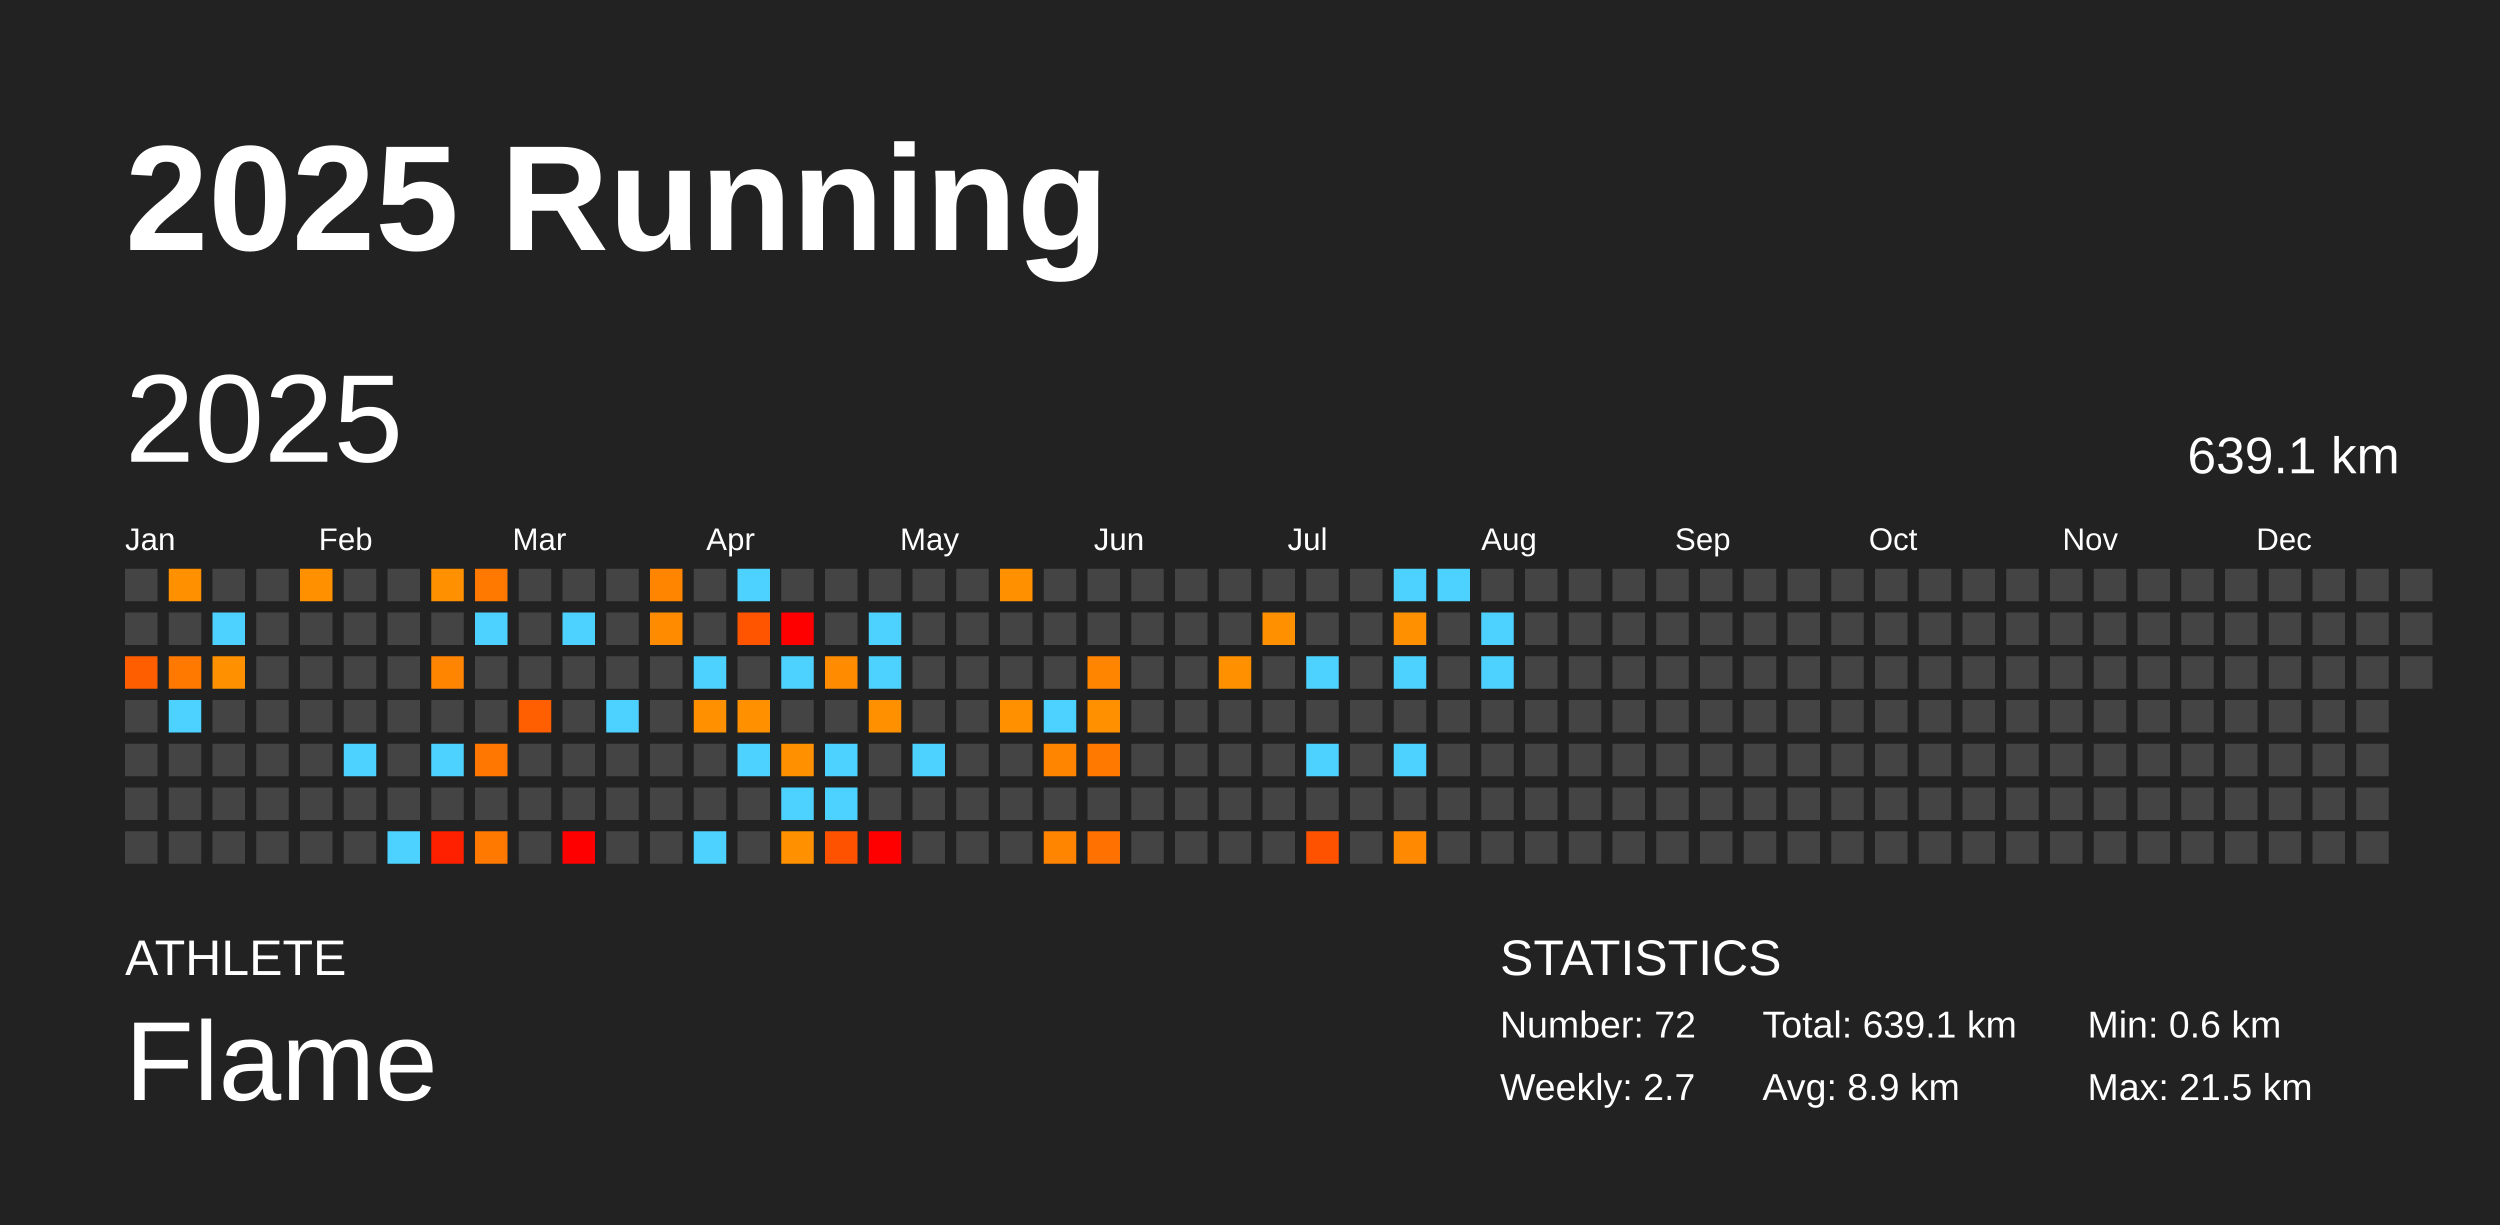
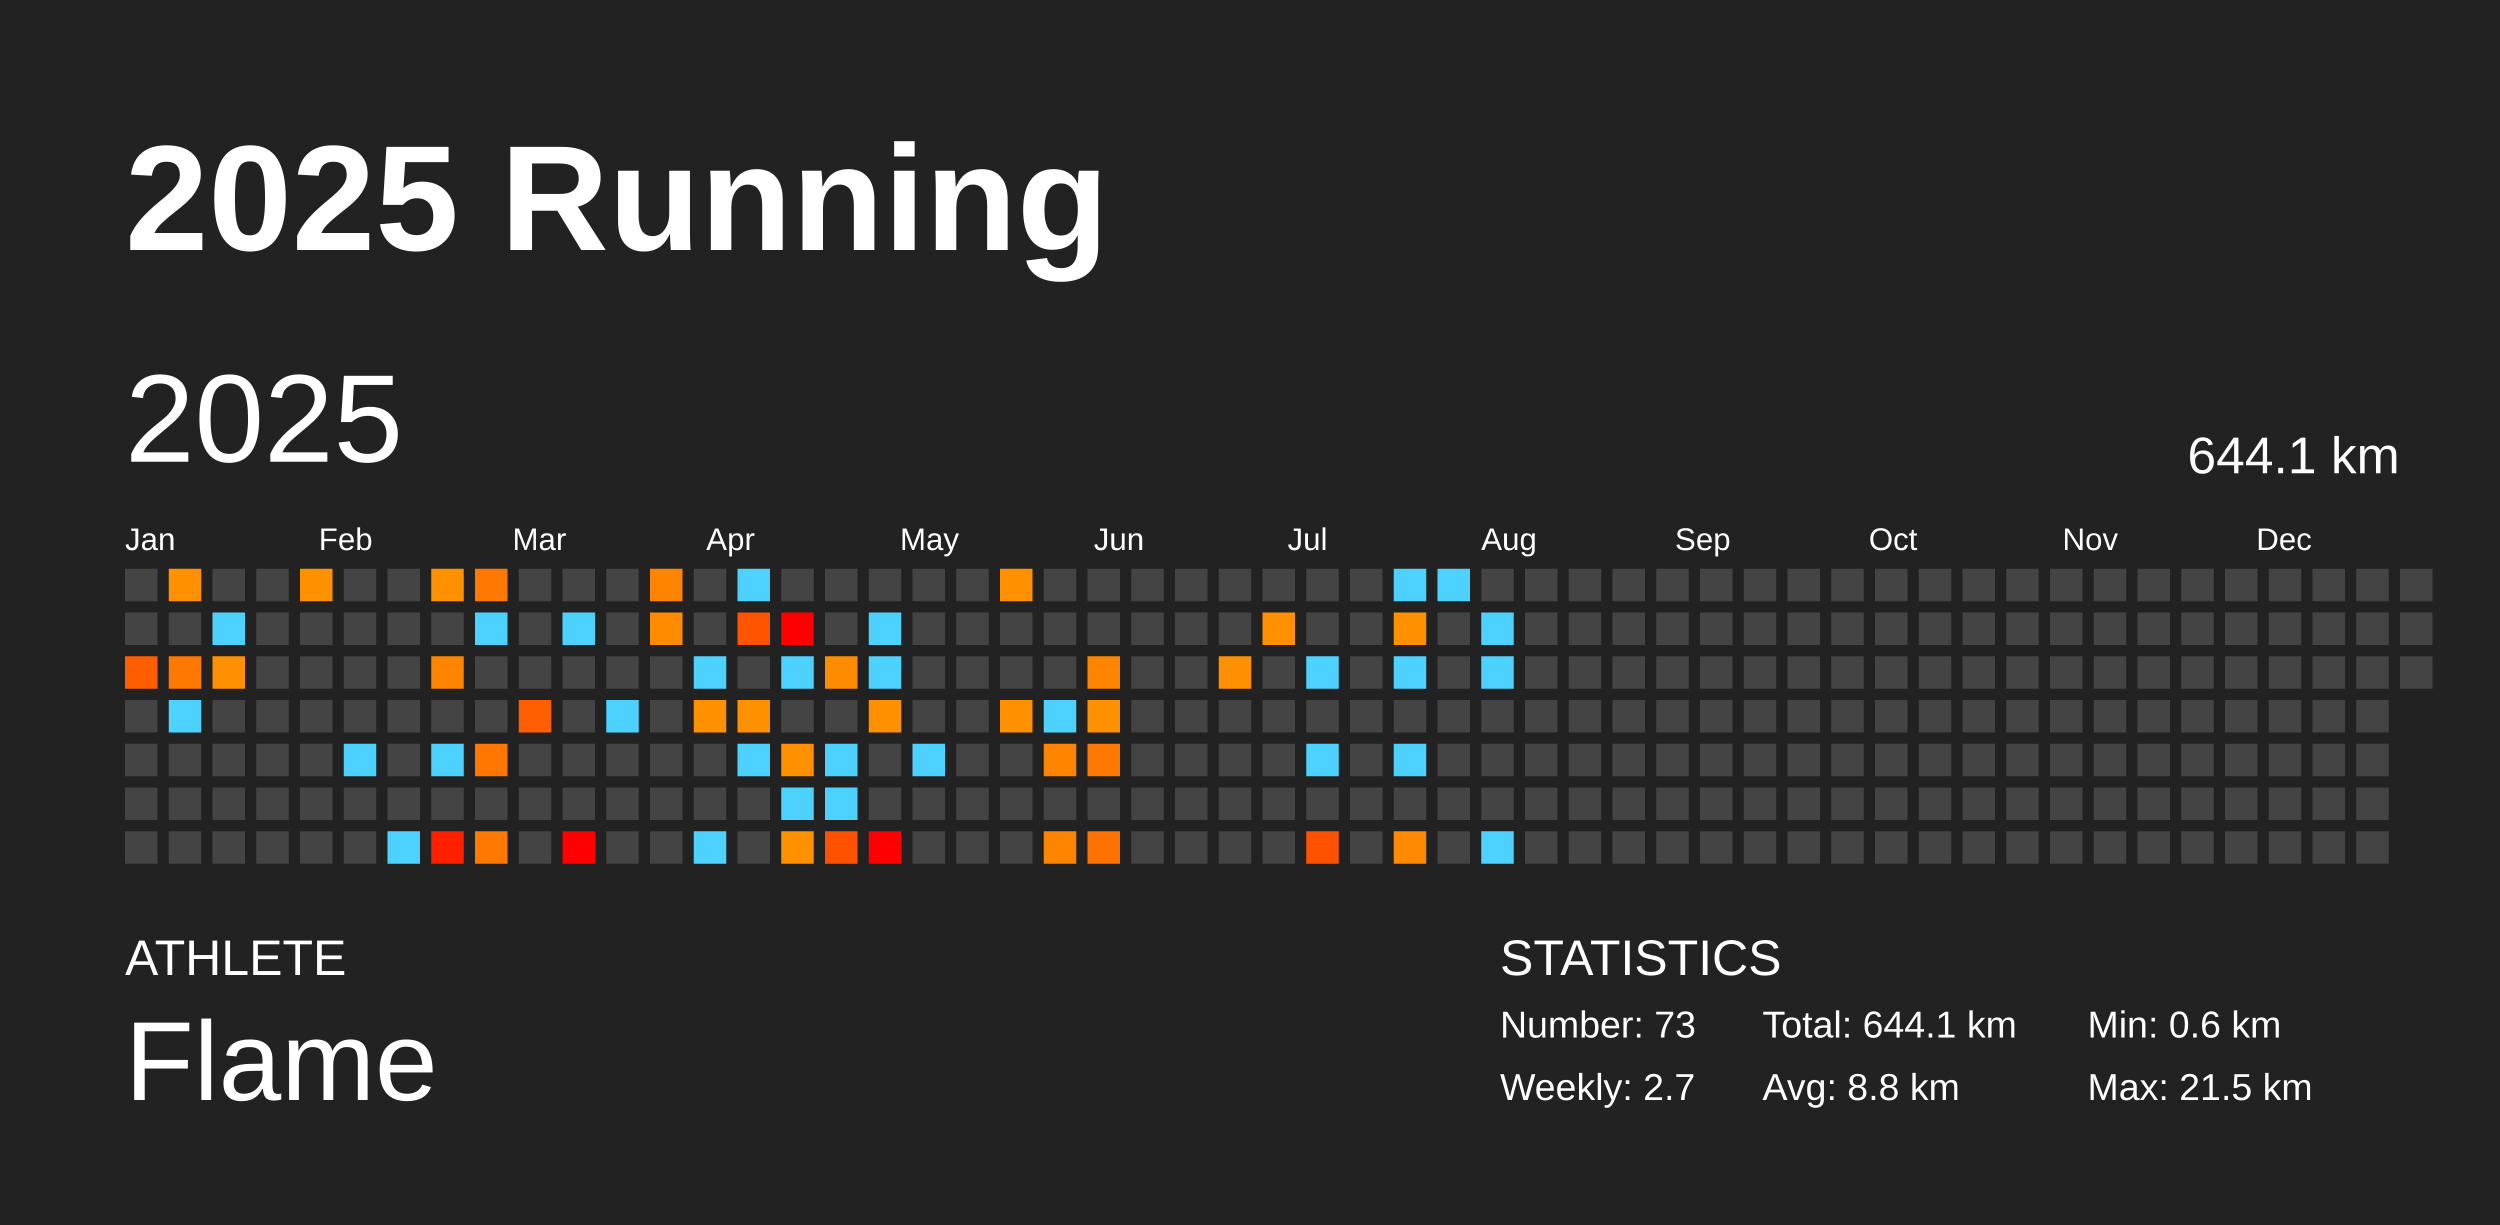
<svg xmlns="http://www.w3.org/2000/svg" baseProfile="full" height="98mm" version="1.1" viewBox="0,0,200,98" width="200mm">
  <defs />
  <rect fill="#222222" height="98" width="200" x="0" y="0" />
  <text fill="#FFFFFF" style="font-size:12px; font-family:Arial; font-weight:bold;" x="10" y="20">2025 Running</text>
  <text fill="#FFFFFF" style="font-size:4px; font-family:Arial" x="10" y="78">ATHLETE</text>
  <text fill="#FFFFFF" style="font-size:9px; font-family:Arial" x="10" y="88">Flame</text>
  <text fill="#FFFFFF" style="font-size:4px; font-family:Arial" x="120" y="78">STATISTICS</text>
-   <text fill="#FFFFFF" style="font-size:3px; font-family:Arial" x="120" y="83">Number: 72</text>
+   <text fill="#FFFFFF" style="font-size:3px; font-family:Arial" x="120" y="83">Number: 73</text>
  <text fill="#FFFFFF" style="font-size:3px; font-family:Arial" x="120" y="88">Weekly: 2.7</text>
-   <text fill="#FFFFFF" style="font-size:3px; font-family:Arial" x="141" y="83">Total: 639.1 km</text>
-   <text fill="#FFFFFF" style="font-size:3px; font-family:Arial" x="141" y="88">Avg: 8.9 km</text>
+   <text fill="#FFFFFF" style="font-size:3px; font-family:Arial" x="141" y="83">Total: 644.1 km</text>
+   <text fill="#FFFFFF" style="font-size:3px; font-family:Arial" x="141" y="88">Avg: 8.8 km</text>
  <text fill="#FFFFFF" style="font-size:3px; font-family:Arial" x="167" y="83">Min: 0.6 km</text>
  <text fill="#FFFFFF" style="font-size:3px; font-family:Arial" x="167" y="88">Max: 21.5 km</text>
  <text dominant-baseline="hanging" fill="#FFFFFF" style="font-size:10.0px; font-family:Arial;" x="10" y="30">2025</text>
-   <text dominant-baseline="hanging" fill="#FFFFFF" style="font-size:4.125px; font-family:Arial;" x="175" y="35">639.1 km</text>
+   <text dominant-baseline="hanging" fill="#FFFFFF" style="font-size:4.125px; font-family:Arial;" x="175" y="35">644.1 km</text>
  <text fill="#FFFFFF" style="font-size:2.5px; font-family:Arial" x="10.0" y="44">Jan</text>
  <text fill="#FFFFFF" style="font-size:2.5px; font-family:Arial" x="25.5" y="44">Feb</text>
  <text fill="#FFFFFF" style="font-size:2.5px; font-family:Arial" x="41.0" y="44">Mar</text>
  <text fill="#FFFFFF" style="font-size:2.5px; font-family:Arial" x="56.5" y="44">Apr</text>
  <text fill="#FFFFFF" style="font-size:2.5px; font-family:Arial" x="72.0" y="44">May</text>
  <text fill="#FFFFFF" style="font-size:2.5px; font-family:Arial" x="87.5" y="44">Jun</text>
  <text fill="#FFFFFF" style="font-size:2.5px; font-family:Arial" x="103.0" y="44">Jul</text>
  <text fill="#FFFFFF" style="font-size:2.5px; font-family:Arial" x="118.5" y="44">Aug</text>
  <text fill="#FFFFFF" style="font-size:2.5px; font-family:Arial" x="134.0" y="44">Sep</text>
  <text fill="#FFFFFF" style="font-size:2.5px; font-family:Arial" x="149.5" y="44">Oct</text>
  <text fill="#FFFFFF" style="font-size:2.5px; font-family:Arial" x="165.0" y="44">Nov</text>
  <text fill="#FFFFFF" style="font-size:2.5px; font-family:Arial" x="180.5" y="44">Dec</text>
  <rect fill="#444444" height="2.6" width="2.6" x="10.0" y="45.5" />
  <rect fill="#444444" height="2.6" width="2.6" x="10.0" y="49.0" />
  <rect fill="#ff5e00" height="2.6" width="2.6" x="10.0" y="52.5" />
  <rect fill="#444444" height="2.6" width="2.6" x="10.0" y="56.0" />
  <rect fill="#444444" height="2.6" width="2.6" x="10.0" y="59.5" />
  <rect fill="#444444" height="2.6" width="2.6" x="10.0" y="63.0" />
  <rect fill="#444444" height="2.6" width="2.6" x="10.0" y="66.5" />
  <rect fill="#ff9100" height="2.6" width="2.6" x="13.5" y="45.5" />
  <rect fill="#444444" height="2.6" width="2.6" x="13.5" y="49.0" />
  <rect fill="#ff7800" height="2.6" width="2.6" x="13.5" y="52.5" />
  <rect fill="#4dd2ff" height="2.6" width="2.6" x="13.5" y="56.0" />
  <rect fill="#444444" height="2.6" width="2.6" x="13.5" y="59.5" />
  <rect fill="#444444" height="2.6" width="2.6" x="13.5" y="63.0" />
  <rect fill="#444444" height="2.6" width="2.6" x="13.5" y="66.5" />
  <rect fill="#444444" height="2.6" width="2.6" x="17.0" y="45.5" />
  <rect fill="#4dd2ff" height="2.6" width="2.6" x="17.0" y="49.0" />
  <rect fill="#ff9100" height="2.6" width="2.6" x="17.0" y="52.5" />
  <rect fill="#444444" height="2.6" width="2.6" x="17.0" y="56.0" />
  <rect fill="#444444" height="2.6" width="2.6" x="17.0" y="59.5" />
  <rect fill="#444444" height="2.6" width="2.6" x="17.0" y="63.0" />
  <rect fill="#444444" height="2.6" width="2.6" x="17.0" y="66.5" />
  <rect fill="#444444" height="2.6" width="2.6" x="20.5" y="45.5" />
  <rect fill="#444444" height="2.6" width="2.6" x="20.5" y="49.0" />
  <rect fill="#444444" height="2.6" width="2.6" x="20.5" y="52.5" />
  <rect fill="#444444" height="2.6" width="2.6" x="20.5" y="56.0" />
  <rect fill="#444444" height="2.6" width="2.6" x="20.5" y="59.5" />
  <rect fill="#444444" height="2.6" width="2.6" x="20.5" y="63.0" />
  <rect fill="#444444" height="2.6" width="2.6" x="20.5" y="66.5" />
  <rect fill="#ff9100" height="2.6" width="2.6" x="24.0" y="45.5" />
  <rect fill="#444444" height="2.6" width="2.6" x="24.0" y="49.0" />
  <rect fill="#444444" height="2.6" width="2.6" x="24.0" y="52.5" />
  <rect fill="#444444" height="2.6" width="2.6" x="24.0" y="56.0" />
  <rect fill="#444444" height="2.6" width="2.6" x="24.0" y="59.5" />
  <rect fill="#444444" height="2.6" width="2.6" x="24.0" y="63.0" />
  <rect fill="#444444" height="2.6" width="2.6" x="24.0" y="66.5" />
  <rect fill="#444444" height="2.6" width="2.6" x="27.5" y="45.5" />
  <rect fill="#444444" height="2.6" width="2.6" x="27.5" y="49.0" />
  <rect fill="#444444" height="2.6" width="2.6" x="27.5" y="52.5" />
  <rect fill="#444444" height="2.6" width="2.6" x="27.5" y="56.0" />
  <rect fill="#4dd2ff" height="2.6" width="2.6" x="27.5" y="59.5" />
  <rect fill="#444444" height="2.6" width="2.6" x="27.5" y="63.0" />
  <rect fill="#444444" height="2.6" width="2.6" x="27.5" y="66.5" />
  <rect fill="#444444" height="2.6" width="2.6" x="31.0" y="45.5" />
  <rect fill="#444444" height="2.6" width="2.6" x="31.0" y="49.0" />
  <rect fill="#444444" height="2.6" width="2.6" x="31.0" y="52.5" />
  <rect fill="#444444" height="2.6" width="2.6" x="31.0" y="56.0" />
  <rect fill="#444444" height="2.6" width="2.6" x="31.0" y="59.5" />
  <rect fill="#444444" height="2.6" width="2.6" x="31.0" y="63.0" />
  <rect fill="#4dd2ff" height="2.6" width="2.6" x="31.0" y="66.5" />
  <rect fill="#ff9100" height="2.6" width="2.6" x="34.5" y="45.5" />
  <rect fill="#444444" height="2.6" width="2.6" x="34.5" y="49.0" />
  <rect fill="#ff8400" height="2.6" width="2.6" x="34.5" y="52.5" />
  <rect fill="#444444" height="2.6" width="2.6" x="34.5" y="56.0" />
  <rect fill="#4dd2ff" height="2.6" width="2.6" x="34.5" y="59.5" />
  <rect fill="#444444" height="2.6" width="2.6" x="34.5" y="63.0" />
  <rect fill="#ff2000" height="2.6" width="2.6" x="34.5" y="66.5" />
  <rect fill="#ff7800" height="2.6" width="2.6" x="38.0" y="45.5" />
  <rect fill="#4dd2ff" height="2.6" width="2.6" x="38.0" y="49.0" />
  <rect fill="#444444" height="2.6" width="2.6" x="38.0" y="52.5" />
  <rect fill="#444444" height="2.6" width="2.6" x="38.0" y="56.0" />
  <rect fill="#ff7600" height="2.6" width="2.6" x="38.0" y="59.5" />
  <rect fill="#444444" height="2.6" width="2.6" x="38.0" y="63.0" />
  <rect fill="#ff7800" height="2.6" width="2.6" x="38.0" y="66.5" />
  <rect fill="#444444" height="2.6" width="2.6" x="41.5" y="45.5" />
  <rect fill="#444444" height="2.6" width="2.6" x="41.5" y="49.0" />
  <rect fill="#444444" height="2.6" width="2.6" x="41.5" y="52.5" />
  <rect fill="#ff5f00" height="2.6" width="2.6" x="41.5" y="56.0" />
  <rect fill="#444444" height="2.6" width="2.6" x="41.5" y="59.5" />
  <rect fill="#444444" height="2.6" width="2.6" x="41.5" y="63.0" />
  <rect fill="#444444" height="2.6" width="2.6" x="41.5" y="66.5" />
  <rect fill="#444444" height="2.6" width="2.6" x="45.0" y="45.5" />
  <rect fill="#4dd2ff" height="2.6" width="2.6" x="45.0" y="49.0" />
  <rect fill="#444444" height="2.6" width="2.6" x="45.0" y="52.5" />
  <rect fill="#444444" height="2.6" width="2.6" x="45.0" y="56.0" />
  <rect fill="#444444" height="2.6" width="2.6" x="45.0" y="59.5" />
  <rect fill="#444444" height="2.6" width="2.6" x="45.0" y="63.0" />
  <rect fill="red" height="2.6" width="2.6" x="45.0" y="66.5" />
  <rect fill="#444444" height="2.6" width="2.6" x="48.5" y="45.5" />
  <rect fill="#444444" height="2.6" width="2.6" x="48.5" y="49.0" />
  <rect fill="#444444" height="2.6" width="2.6" x="48.5" y="52.5" />
  <rect fill="#4dd2ff" height="2.6" width="2.6" x="48.5" y="56.0" />
  <rect fill="#444444" height="2.6" width="2.6" x="48.5" y="59.5" />
  <rect fill="#444444" height="2.6" width="2.6" x="48.5" y="63.0" />
  <rect fill="#444444" height="2.6" width="2.6" x="48.5" y="66.5" />
  <rect fill="#ff8400" height="2.6" width="2.6" x="52.0" y="45.5" />
  <rect fill="#ff8b00" height="2.6" width="2.6" x="52.0" y="49.0" />
  <rect fill="#444444" height="2.6" width="2.6" x="52.0" y="52.5" />
  <rect fill="#444444" height="2.6" width="2.6" x="52.0" y="56.0" />
  <rect fill="#444444" height="2.6" width="2.6" x="52.0" y="59.5" />
  <rect fill="#444444" height="2.6" width="2.6" x="52.0" y="63.0" />
  <rect fill="#444444" height="2.6" width="2.6" x="52.0" y="66.5" />
  <rect fill="#444444" height="2.6" width="2.6" x="55.5" y="45.5" />
  <rect fill="#444444" height="2.6" width="2.6" x="55.5" y="49.0" />
  <rect fill="#4dd2ff" height="2.6" width="2.6" x="55.5" y="52.5" />
  <rect fill="#ff9100" height="2.6" width="2.6" x="55.5" y="56.0" />
  <rect fill="#444444" height="2.6" width="2.6" x="55.5" y="59.5" />
  <rect fill="#444444" height="2.6" width="2.6" x="55.5" y="63.0" />
  <rect fill="#4dd2ff" height="2.6" width="2.6" x="55.5" y="66.5" />
  <rect fill="#4dd2ff" height="2.6" width="2.6" x="59.0" y="45.5" />
  <rect fill="#ff5400" height="2.6" width="2.6" x="59.0" y="49.0" />
  <rect fill="#444444" height="2.6" width="2.6" x="59.0" y="52.5" />
  <rect fill="#ff9100" height="2.6" width="2.6" x="59.0" y="56.0" />
  <rect fill="#4dd2ff" height="2.6" width="2.6" x="59.0" y="59.5" />
  <rect fill="#444444" height="2.6" width="2.6" x="59.0" y="63.0" />
  <rect fill="#444444" height="2.6" width="2.6" x="59.0" y="66.5" />
  <rect fill="#444444" height="2.6" width="2.6" x="62.5" y="45.5" />
  <rect fill="red" height="2.6" width="2.6" x="62.5" y="49.0" />
  <rect fill="#4dd2ff" height="2.6" width="2.6" x="62.5" y="52.5" />
  <rect fill="#444444" height="2.6" width="2.6" x="62.5" y="56.0" />
  <rect fill="#ff9100" height="2.6" width="2.6" x="62.5" y="59.5" />
  <rect fill="#4dd2ff" height="2.6" width="2.6" x="62.5" y="63.0" />
  <rect fill="#ff9100" height="2.6" width="2.6" x="62.5" y="66.5" />
  <rect fill="#444444" height="2.6" width="2.6" x="66.0" y="45.5" />
  <rect fill="#444444" height="2.6" width="2.6" x="66.0" y="49.0" />
  <rect fill="#ff8c00" height="2.6" width="2.6" x="66.0" y="52.5" />
  <rect fill="#444444" height="2.6" width="2.6" x="66.0" y="56.0" />
  <rect fill="#4dd2ff" height="2.6" width="2.6" x="66.0" y="59.5" />
  <rect fill="#4dd2ff" height="2.6" width="2.6" x="66.0" y="63.0" />
  <rect fill="#ff5200" height="2.6" width="2.6" x="66.0" y="66.5" />
  <rect fill="#444444" height="2.6" width="2.6" x="69.5" y="45.5" />
  <rect fill="#4dd2ff" height="2.6" width="2.6" x="69.5" y="49.0" />
  <rect fill="#4dd2ff" height="2.6" width="2.6" x="69.5" y="52.5" />
  <rect fill="#ff9000" height="2.6" width="2.6" x="69.5" y="56.0" />
  <rect fill="#444444" height="2.6" width="2.6" x="69.5" y="59.5" />
  <rect fill="#444444" height="2.6" width="2.6" x="69.5" y="63.0" />
  <rect fill="red" height="2.6" width="2.6" x="69.5" y="66.5" />
  <rect fill="#444444" height="2.6" width="2.6" x="73.0" y="45.5" />
  <rect fill="#444444" height="2.6" width="2.6" x="73.0" y="49.0" />
  <rect fill="#444444" height="2.6" width="2.6" x="73.0" y="52.5" />
  <rect fill="#444444" height="2.6" width="2.6" x="73.0" y="56.0" />
  <rect fill="#4dd2ff" height="2.6" width="2.6" x="73.0" y="59.5" />
  <rect fill="#444444" height="2.6" width="2.6" x="73.0" y="63.0" />
  <rect fill="#444444" height="2.6" width="2.6" x="73.0" y="66.5" />
  <rect fill="#444444" height="2.6" width="2.6" x="76.5" y="45.5" />
  <rect fill="#444444" height="2.6" width="2.6" x="76.5" y="49.0" />
  <rect fill="#444444" height="2.6" width="2.6" x="76.5" y="52.5" />
  <rect fill="#444444" height="2.6" width="2.6" x="76.5" y="56.0" />
  <rect fill="#444444" height="2.6" width="2.6" x="76.5" y="59.5" />
  <rect fill="#444444" height="2.6" width="2.6" x="76.5" y="63.0" />
  <rect fill="#444444" height="2.6" width="2.6" x="76.5" y="66.5" />
  <rect fill="#ff9100" height="2.6" width="2.6" x="80.0" y="45.5" />
  <rect fill="#444444" height="2.6" width="2.6" x="80.0" y="49.0" />
  <rect fill="#444444" height="2.6" width="2.6" x="80.0" y="52.5" />
  <rect fill="#ff9100" height="2.6" width="2.6" x="80.0" y="56.0" />
  <rect fill="#444444" height="2.6" width="2.6" x="80.0" y="59.5" />
  <rect fill="#444444" height="2.6" width="2.6" x="80.0" y="63.0" />
  <rect fill="#444444" height="2.6" width="2.6" x="80.0" y="66.5" />
  <rect fill="#444444" height="2.6" width="2.6" x="83.5" y="45.5" />
  <rect fill="#444444" height="2.6" width="2.6" x="83.5" y="49.0" />
  <rect fill="#444444" height="2.6" width="2.6" x="83.5" y="52.5" />
  <rect fill="#4dd2ff" height="2.6" width="2.6" x="83.5" y="56.0" />
  <rect fill="#ff8500" height="2.6" width="2.6" x="83.5" y="59.5" />
  <rect fill="#444444" height="2.6" width="2.6" x="83.5" y="63.0" />
  <rect fill="#ff8400" height="2.6" width="2.6" x="83.5" y="66.5" />
  <rect fill="#444444" height="2.6" width="2.6" x="87.0" y="45.5" />
  <rect fill="#444444" height="2.6" width="2.6" x="87.0" y="49.0" />
  <rect fill="#ff8400" height="2.6" width="2.6" x="87.0" y="52.5" />
  <rect fill="#ff9100" height="2.6" width="2.6" x="87.0" y="56.0" />
  <rect fill="#ff7800" height="2.6" width="2.6" x="87.0" y="59.5" />
  <rect fill="#444444" height="2.6" width="2.6" x="87.0" y="63.0" />
  <rect fill="#ff7100" height="2.6" width="2.6" x="87.0" y="66.5" />
  <rect fill="#444444" height="2.6" width="2.6" x="90.5" y="45.5" />
  <rect fill="#444444" height="2.6" width="2.6" x="90.5" y="49.0" />
  <rect fill="#444444" height="2.6" width="2.6" x="90.5" y="52.5" />
  <rect fill="#444444" height="2.6" width="2.6" x="90.5" y="56.0" />
  <rect fill="#444444" height="2.6" width="2.6" x="90.5" y="59.5" />
  <rect fill="#444444" height="2.6" width="2.6" x="90.5" y="63.0" />
  <rect fill="#444444" height="2.6" width="2.6" x="90.5" y="66.5" />
  <rect fill="#444444" height="2.6" width="2.6" x="94.0" y="45.5" />
  <rect fill="#444444" height="2.6" width="2.6" x="94.0" y="49.0" />
  <rect fill="#444444" height="2.6" width="2.6" x="94.0" y="52.5" />
  <rect fill="#444444" height="2.6" width="2.6" x="94.0" y="56.0" />
  <rect fill="#444444" height="2.6" width="2.6" x="94.0" y="59.5" />
  <rect fill="#444444" height="2.6" width="2.6" x="94.0" y="63.0" />
  <rect fill="#444444" height="2.6" width="2.6" x="94.0" y="66.5" />
  <rect fill="#444444" height="2.6" width="2.6" x="97.5" y="45.5" />
  <rect fill="#444444" height="2.6" width="2.6" x="97.5" y="49.0" />
  <rect fill="#ff9100" height="2.6" width="2.6" x="97.5" y="52.5" />
  <rect fill="#444444" height="2.6" width="2.6" x="97.5" y="56.0" />
  <rect fill="#444444" height="2.6" width="2.6" x="97.5" y="59.5" />
  <rect fill="#444444" height="2.6" width="2.6" x="97.5" y="63.0" />
  <rect fill="#444444" height="2.6" width="2.6" x="97.5" y="66.5" />
  <rect fill="#444444" height="2.6" width="2.6" x="101.0" y="45.5" />
  <rect fill="#ff9100" height="2.6" width="2.6" x="101.0" y="49.0" />
  <rect fill="#444444" height="2.6" width="2.6" x="101.0" y="52.5" />
  <rect fill="#444444" height="2.6" width="2.6" x="101.0" y="56.0" />
  <rect fill="#444444" height="2.6" width="2.6" x="101.0" y="59.5" />
  <rect fill="#444444" height="2.6" width="2.6" x="101.0" y="63.0" />
  <rect fill="#444444" height="2.6" width="2.6" x="101.0" y="66.5" />
  <rect fill="#444444" height="2.6" width="2.6" x="104.5" y="45.5" />
  <rect fill="#444444" height="2.6" width="2.6" x="104.5" y="49.0" />
  <rect fill="#4dd2ff" height="2.6" width="2.6" x="104.5" y="52.5" />
  <rect fill="#444444" height="2.6" width="2.6" x="104.5" y="56.0" />
  <rect fill="#4dd2ff" height="2.6" width="2.6" x="104.5" y="59.5" />
  <rect fill="#444444" height="2.6" width="2.6" x="104.5" y="63.0" />
  <rect fill="#ff5200" height="2.6" width="2.6" x="104.5" y="66.5" />
  <rect fill="#444444" height="2.6" width="2.6" x="108.0" y="45.5" />
  <rect fill="#444444" height="2.6" width="2.6" x="108.0" y="49.0" />
  <rect fill="#444444" height="2.6" width="2.6" x="108.0" y="52.5" />
  <rect fill="#444444" height="2.6" width="2.6" x="108.0" y="56.0" />
  <rect fill="#444444" height="2.6" width="2.6" x="108.0" y="59.5" />
  <rect fill="#444444" height="2.6" width="2.6" x="108.0" y="63.0" />
  <rect fill="#444444" height="2.6" width="2.6" x="108.0" y="66.5" />
  <rect fill="#4dd2ff" height="2.6" width="2.6" x="111.5" y="45.5" />
  <rect fill="#ff9100" height="2.6" width="2.6" x="111.5" y="49.0" />
  <rect fill="#4dd2ff" height="2.6" width="2.6" x="111.5" y="52.5" />
  <rect fill="#444444" height="2.6" width="2.6" x="111.5" y="56.0" />
  <rect fill="#4dd2ff" height="2.6" width="2.6" x="111.5" y="59.5" />
  <rect fill="#444444" height="2.6" width="2.6" x="111.5" y="63.0" />
  <rect fill="#ff8900" height="2.6" width="2.6" x="111.5" y="66.5" />
  <rect fill="#4dd2ff" height="2.6" width="2.6" x="115.0" y="45.5" />
  <rect fill="#444444" height="2.6" width="2.6" x="115.0" y="49.0" />
  <rect fill="#444444" height="2.6" width="2.6" x="115.0" y="52.5" />
  <rect fill="#444444" height="2.6" width="2.6" x="115.0" y="56.0" />
  <rect fill="#444444" height="2.6" width="2.6" x="115.0" y="59.5" />
  <rect fill="#444444" height="2.6" width="2.6" x="115.0" y="63.0" />
  <rect fill="#444444" height="2.6" width="2.6" x="115.0" y="66.5" />
  <rect fill="#444444" height="2.6" width="2.6" x="118.5" y="45.5" />
  <rect fill="#4dd2ff" height="2.6" width="2.6" x="118.5" y="49.0" />
  <rect fill="#4dd2ff" height="2.6" width="2.6" x="118.5" y="52.5" />
  <rect fill="#444444" height="2.6" width="2.6" x="118.5" y="56.0" />
  <rect fill="#444444" height="2.6" width="2.6" x="118.5" y="59.5" />
  <rect fill="#444444" height="2.6" width="2.6" x="118.5" y="63.0" />
-   <rect fill="#444444" height="2.6" width="2.6" x="118.5" y="66.5" />
+   <rect fill="#4dd2ff" height="2.6" width="2.6" x="118.5" y="66.5" />
  <rect fill="#444444" height="2.6" width="2.6" x="122.0" y="45.5" />
  <rect fill="#444444" height="2.6" width="2.6" x="122.0" y="49.0" />
  <rect fill="#444444" height="2.6" width="2.6" x="122.0" y="52.5" />
  <rect fill="#444444" height="2.6" width="2.6" x="122.0" y="56.0" />
  <rect fill="#444444" height="2.6" width="2.6" x="122.0" y="59.5" />
  <rect fill="#444444" height="2.6" width="2.6" x="122.0" y="63.0" />
  <rect fill="#444444" height="2.6" width="2.6" x="122.0" y="66.5" />
  <rect fill="#444444" height="2.6" width="2.6" x="125.5" y="45.5" />
  <rect fill="#444444" height="2.6" width="2.6" x="125.5" y="49.0" />
  <rect fill="#444444" height="2.6" width="2.6" x="125.5" y="52.5" />
  <rect fill="#444444" height="2.6" width="2.6" x="125.5" y="56.0" />
  <rect fill="#444444" height="2.6" width="2.6" x="125.5" y="59.5" />
  <rect fill="#444444" height="2.6" width="2.6" x="125.5" y="63.0" />
  <rect fill="#444444" height="2.6" width="2.6" x="125.5" y="66.5" />
  <rect fill="#444444" height="2.6" width="2.6" x="129.0" y="45.5" />
  <rect fill="#444444" height="2.6" width="2.6" x="129.0" y="49.0" />
  <rect fill="#444444" height="2.6" width="2.6" x="129.0" y="52.5" />
  <rect fill="#444444" height="2.6" width="2.6" x="129.0" y="56.0" />
  <rect fill="#444444" height="2.6" width="2.6" x="129.0" y="59.5" />
  <rect fill="#444444" height="2.6" width="2.6" x="129.0" y="63.0" />
  <rect fill="#444444" height="2.6" width="2.6" x="129.0" y="66.5" />
  <rect fill="#444444" height="2.6" width="2.6" x="132.5" y="45.5" />
  <rect fill="#444444" height="2.6" width="2.6" x="132.5" y="49.0" />
  <rect fill="#444444" height="2.6" width="2.6" x="132.5" y="52.5" />
  <rect fill="#444444" height="2.6" width="2.6" x="132.5" y="56.0" />
  <rect fill="#444444" height="2.6" width="2.6" x="132.5" y="59.5" />
  <rect fill="#444444" height="2.6" width="2.6" x="132.5" y="63.0" />
  <rect fill="#444444" height="2.6" width="2.6" x="132.5" y="66.5" />
  <rect fill="#444444" height="2.6" width="2.6" x="136.0" y="45.5" />
  <rect fill="#444444" height="2.6" width="2.6" x="136.0" y="49.0" />
  <rect fill="#444444" height="2.6" width="2.6" x="136.0" y="52.5" />
  <rect fill="#444444" height="2.6" width="2.6" x="136.0" y="56.0" />
  <rect fill="#444444" height="2.6" width="2.6" x="136.0" y="59.5" />
  <rect fill="#444444" height="2.6" width="2.6" x="136.0" y="63.0" />
  <rect fill="#444444" height="2.6" width="2.6" x="136.0" y="66.5" />
  <rect fill="#444444" height="2.6" width="2.6" x="139.5" y="45.5" />
  <rect fill="#444444" height="2.6" width="2.6" x="139.5" y="49.0" />
  <rect fill="#444444" height="2.6" width="2.6" x="139.5" y="52.5" />
  <rect fill="#444444" height="2.6" width="2.6" x="139.5" y="56.0" />
  <rect fill="#444444" height="2.6" width="2.6" x="139.5" y="59.5" />
  <rect fill="#444444" height="2.6" width="2.6" x="139.5" y="63.0" />
  <rect fill="#444444" height="2.6" width="2.6" x="139.5" y="66.5" />
  <rect fill="#444444" height="2.6" width="2.6" x="143.0" y="45.5" />
  <rect fill="#444444" height="2.6" width="2.6" x="143.0" y="49.0" />
  <rect fill="#444444" height="2.6" width="2.6" x="143.0" y="52.5" />
  <rect fill="#444444" height="2.6" width="2.6" x="143.0" y="56.0" />
  <rect fill="#444444" height="2.6" width="2.6" x="143.0" y="59.5" />
  <rect fill="#444444" height="2.6" width="2.6" x="143.0" y="63.0" />
  <rect fill="#444444" height="2.6" width="2.6" x="143.0" y="66.5" />
  <rect fill="#444444" height="2.6" width="2.6" x="146.5" y="45.5" />
  <rect fill="#444444" height="2.6" width="2.6" x="146.5" y="49.0" />
  <rect fill="#444444" height="2.6" width="2.6" x="146.5" y="52.5" />
  <rect fill="#444444" height="2.6" width="2.6" x="146.5" y="56.0" />
  <rect fill="#444444" height="2.6" width="2.6" x="146.5" y="59.5" />
  <rect fill="#444444" height="2.6" width="2.6" x="146.5" y="63.0" />
  <rect fill="#444444" height="2.6" width="2.6" x="146.5" y="66.5" />
  <rect fill="#444444" height="2.6" width="2.6" x="150.0" y="45.5" />
  <rect fill="#444444" height="2.6" width="2.6" x="150.0" y="49.0" />
  <rect fill="#444444" height="2.6" width="2.6" x="150.0" y="52.5" />
  <rect fill="#444444" height="2.6" width="2.6" x="150.0" y="56.0" />
  <rect fill="#444444" height="2.6" width="2.6" x="150.0" y="59.5" />
  <rect fill="#444444" height="2.6" width="2.6" x="150.0" y="63.0" />
  <rect fill="#444444" height="2.6" width="2.6" x="150.0" y="66.5" />
  <rect fill="#444444" height="2.6" width="2.6" x="153.5" y="45.5" />
  <rect fill="#444444" height="2.6" width="2.6" x="153.5" y="49.0" />
  <rect fill="#444444" height="2.6" width="2.6" x="153.5" y="52.5" />
  <rect fill="#444444" height="2.6" width="2.6" x="153.5" y="56.0" />
  <rect fill="#444444" height="2.6" width="2.6" x="153.5" y="59.5" />
  <rect fill="#444444" height="2.6" width="2.6" x="153.5" y="63.0" />
  <rect fill="#444444" height="2.6" width="2.6" x="153.5" y="66.5" />
  <rect fill="#444444" height="2.6" width="2.6" x="157.0" y="45.5" />
  <rect fill="#444444" height="2.6" width="2.6" x="157.0" y="49.0" />
  <rect fill="#444444" height="2.6" width="2.6" x="157.0" y="52.5" />
  <rect fill="#444444" height="2.6" width="2.6" x="157.0" y="56.0" />
  <rect fill="#444444" height="2.6" width="2.6" x="157.0" y="59.5" />
  <rect fill="#444444" height="2.6" width="2.6" x="157.0" y="63.0" />
  <rect fill="#444444" height="2.6" width="2.6" x="157.0" y="66.5" />
  <rect fill="#444444" height="2.6" width="2.6" x="160.5" y="45.5" />
  <rect fill="#444444" height="2.6" width="2.6" x="160.5" y="49.0" />
  <rect fill="#444444" height="2.6" width="2.6" x="160.5" y="52.5" />
  <rect fill="#444444" height="2.6" width="2.6" x="160.5" y="56.0" />
  <rect fill="#444444" height="2.6" width="2.6" x="160.5" y="59.5" />
  <rect fill="#444444" height="2.6" width="2.6" x="160.5" y="63.0" />
  <rect fill="#444444" height="2.6" width="2.6" x="160.5" y="66.5" />
  <rect fill="#444444" height="2.6" width="2.6" x="164.0" y="45.5" />
  <rect fill="#444444" height="2.6" width="2.6" x="164.0" y="49.0" />
  <rect fill="#444444" height="2.6" width="2.6" x="164.0" y="52.5" />
  <rect fill="#444444" height="2.6" width="2.6" x="164.0" y="56.0" />
  <rect fill="#444444" height="2.6" width="2.6" x="164.0" y="59.5" />
  <rect fill="#444444" height="2.6" width="2.6" x="164.0" y="63.0" />
  <rect fill="#444444" height="2.6" width="2.6" x="164.0" y="66.5" />
  <rect fill="#444444" height="2.6" width="2.6" x="167.5" y="45.5" />
  <rect fill="#444444" height="2.6" width="2.6" x="167.5" y="49.0" />
  <rect fill="#444444" height="2.6" width="2.6" x="167.5" y="52.5" />
  <rect fill="#444444" height="2.6" width="2.6" x="167.5" y="56.0" />
  <rect fill="#444444" height="2.6" width="2.6" x="167.5" y="59.5" />
  <rect fill="#444444" height="2.6" width="2.6" x="167.5" y="63.0" />
  <rect fill="#444444" height="2.6" width="2.6" x="167.5" y="66.5" />
  <rect fill="#444444" height="2.6" width="2.6" x="171.0" y="45.5" />
  <rect fill="#444444" height="2.6" width="2.6" x="171.0" y="49.0" />
  <rect fill="#444444" height="2.6" width="2.6" x="171.0" y="52.5" />
  <rect fill="#444444" height="2.6" width="2.6" x="171.0" y="56.0" />
  <rect fill="#444444" height="2.6" width="2.6" x="171.0" y="59.5" />
  <rect fill="#444444" height="2.6" width="2.6" x="171.0" y="63.0" />
  <rect fill="#444444" height="2.6" width="2.6" x="171.0" y="66.5" />
  <rect fill="#444444" height="2.6" width="2.6" x="174.5" y="45.5" />
  <rect fill="#444444" height="2.6" width="2.6" x="174.5" y="49.0" />
  <rect fill="#444444" height="2.6" width="2.6" x="174.5" y="52.5" />
  <rect fill="#444444" height="2.6" width="2.6" x="174.5" y="56.0" />
  <rect fill="#444444" height="2.6" width="2.6" x="174.5" y="59.5" />
  <rect fill="#444444" height="2.6" width="2.6" x="174.5" y="63.0" />
  <rect fill="#444444" height="2.6" width="2.6" x="174.5" y="66.5" />
  <rect fill="#444444" height="2.6" width="2.6" x="178.0" y="45.5" />
  <rect fill="#444444" height="2.6" width="2.6" x="178.0" y="49.0" />
  <rect fill="#444444" height="2.6" width="2.6" x="178.0" y="52.5" />
  <rect fill="#444444" height="2.6" width="2.6" x="178.0" y="56.0" />
  <rect fill="#444444" height="2.6" width="2.6" x="178.0" y="59.5" />
  <rect fill="#444444" height="2.6" width="2.6" x="178.0" y="63.0" />
  <rect fill="#444444" height="2.6" width="2.6" x="178.0" y="66.5" />
  <rect fill="#444444" height="2.6" width="2.6" x="181.5" y="45.5" />
  <rect fill="#444444" height="2.6" width="2.6" x="181.5" y="49.0" />
  <rect fill="#444444" height="2.6" width="2.6" x="181.5" y="52.5" />
  <rect fill="#444444" height="2.6" width="2.6" x="181.5" y="56.0" />
  <rect fill="#444444" height="2.6" width="2.6" x="181.5" y="59.5" />
  <rect fill="#444444" height="2.6" width="2.6" x="181.5" y="63.0" />
  <rect fill="#444444" height="2.6" width="2.6" x="181.5" y="66.5" />
  <rect fill="#444444" height="2.6" width="2.6" x="185.0" y="45.5" />
  <rect fill="#444444" height="2.6" width="2.6" x="185.0" y="49.0" />
  <rect fill="#444444" height="2.6" width="2.6" x="185.0" y="52.5" />
  <rect fill="#444444" height="2.6" width="2.6" x="185.0" y="56.0" />
  <rect fill="#444444" height="2.6" width="2.6" x="185.0" y="59.5" />
  <rect fill="#444444" height="2.6" width="2.6" x="185.0" y="63.0" />
  <rect fill="#444444" height="2.6" width="2.6" x="185.0" y="66.5" />
  <rect fill="#444444" height="2.6" width="2.6" x="188.5" y="45.5" />
  <rect fill="#444444" height="2.6" width="2.6" x="188.5" y="49.0" />
  <rect fill="#444444" height="2.6" width="2.6" x="188.5" y="52.5" />
  <rect fill="#444444" height="2.6" width="2.6" x="188.5" y="56.0" />
  <rect fill="#444444" height="2.6" width="2.6" x="188.5" y="59.5" />
  <rect fill="#444444" height="2.6" width="2.6" x="188.5" y="63.0" />
  <rect fill="#444444" height="2.6" width="2.6" x="188.5" y="66.5" />
  <rect fill="#444444" height="2.6" width="2.6" x="192.0" y="45.5" />
  <rect fill="#444444" height="2.6" width="2.6" x="192.0" y="49.0" />
  <rect fill="#444444" height="2.6" width="2.6" x="192.0" y="52.5" />
</svg>
